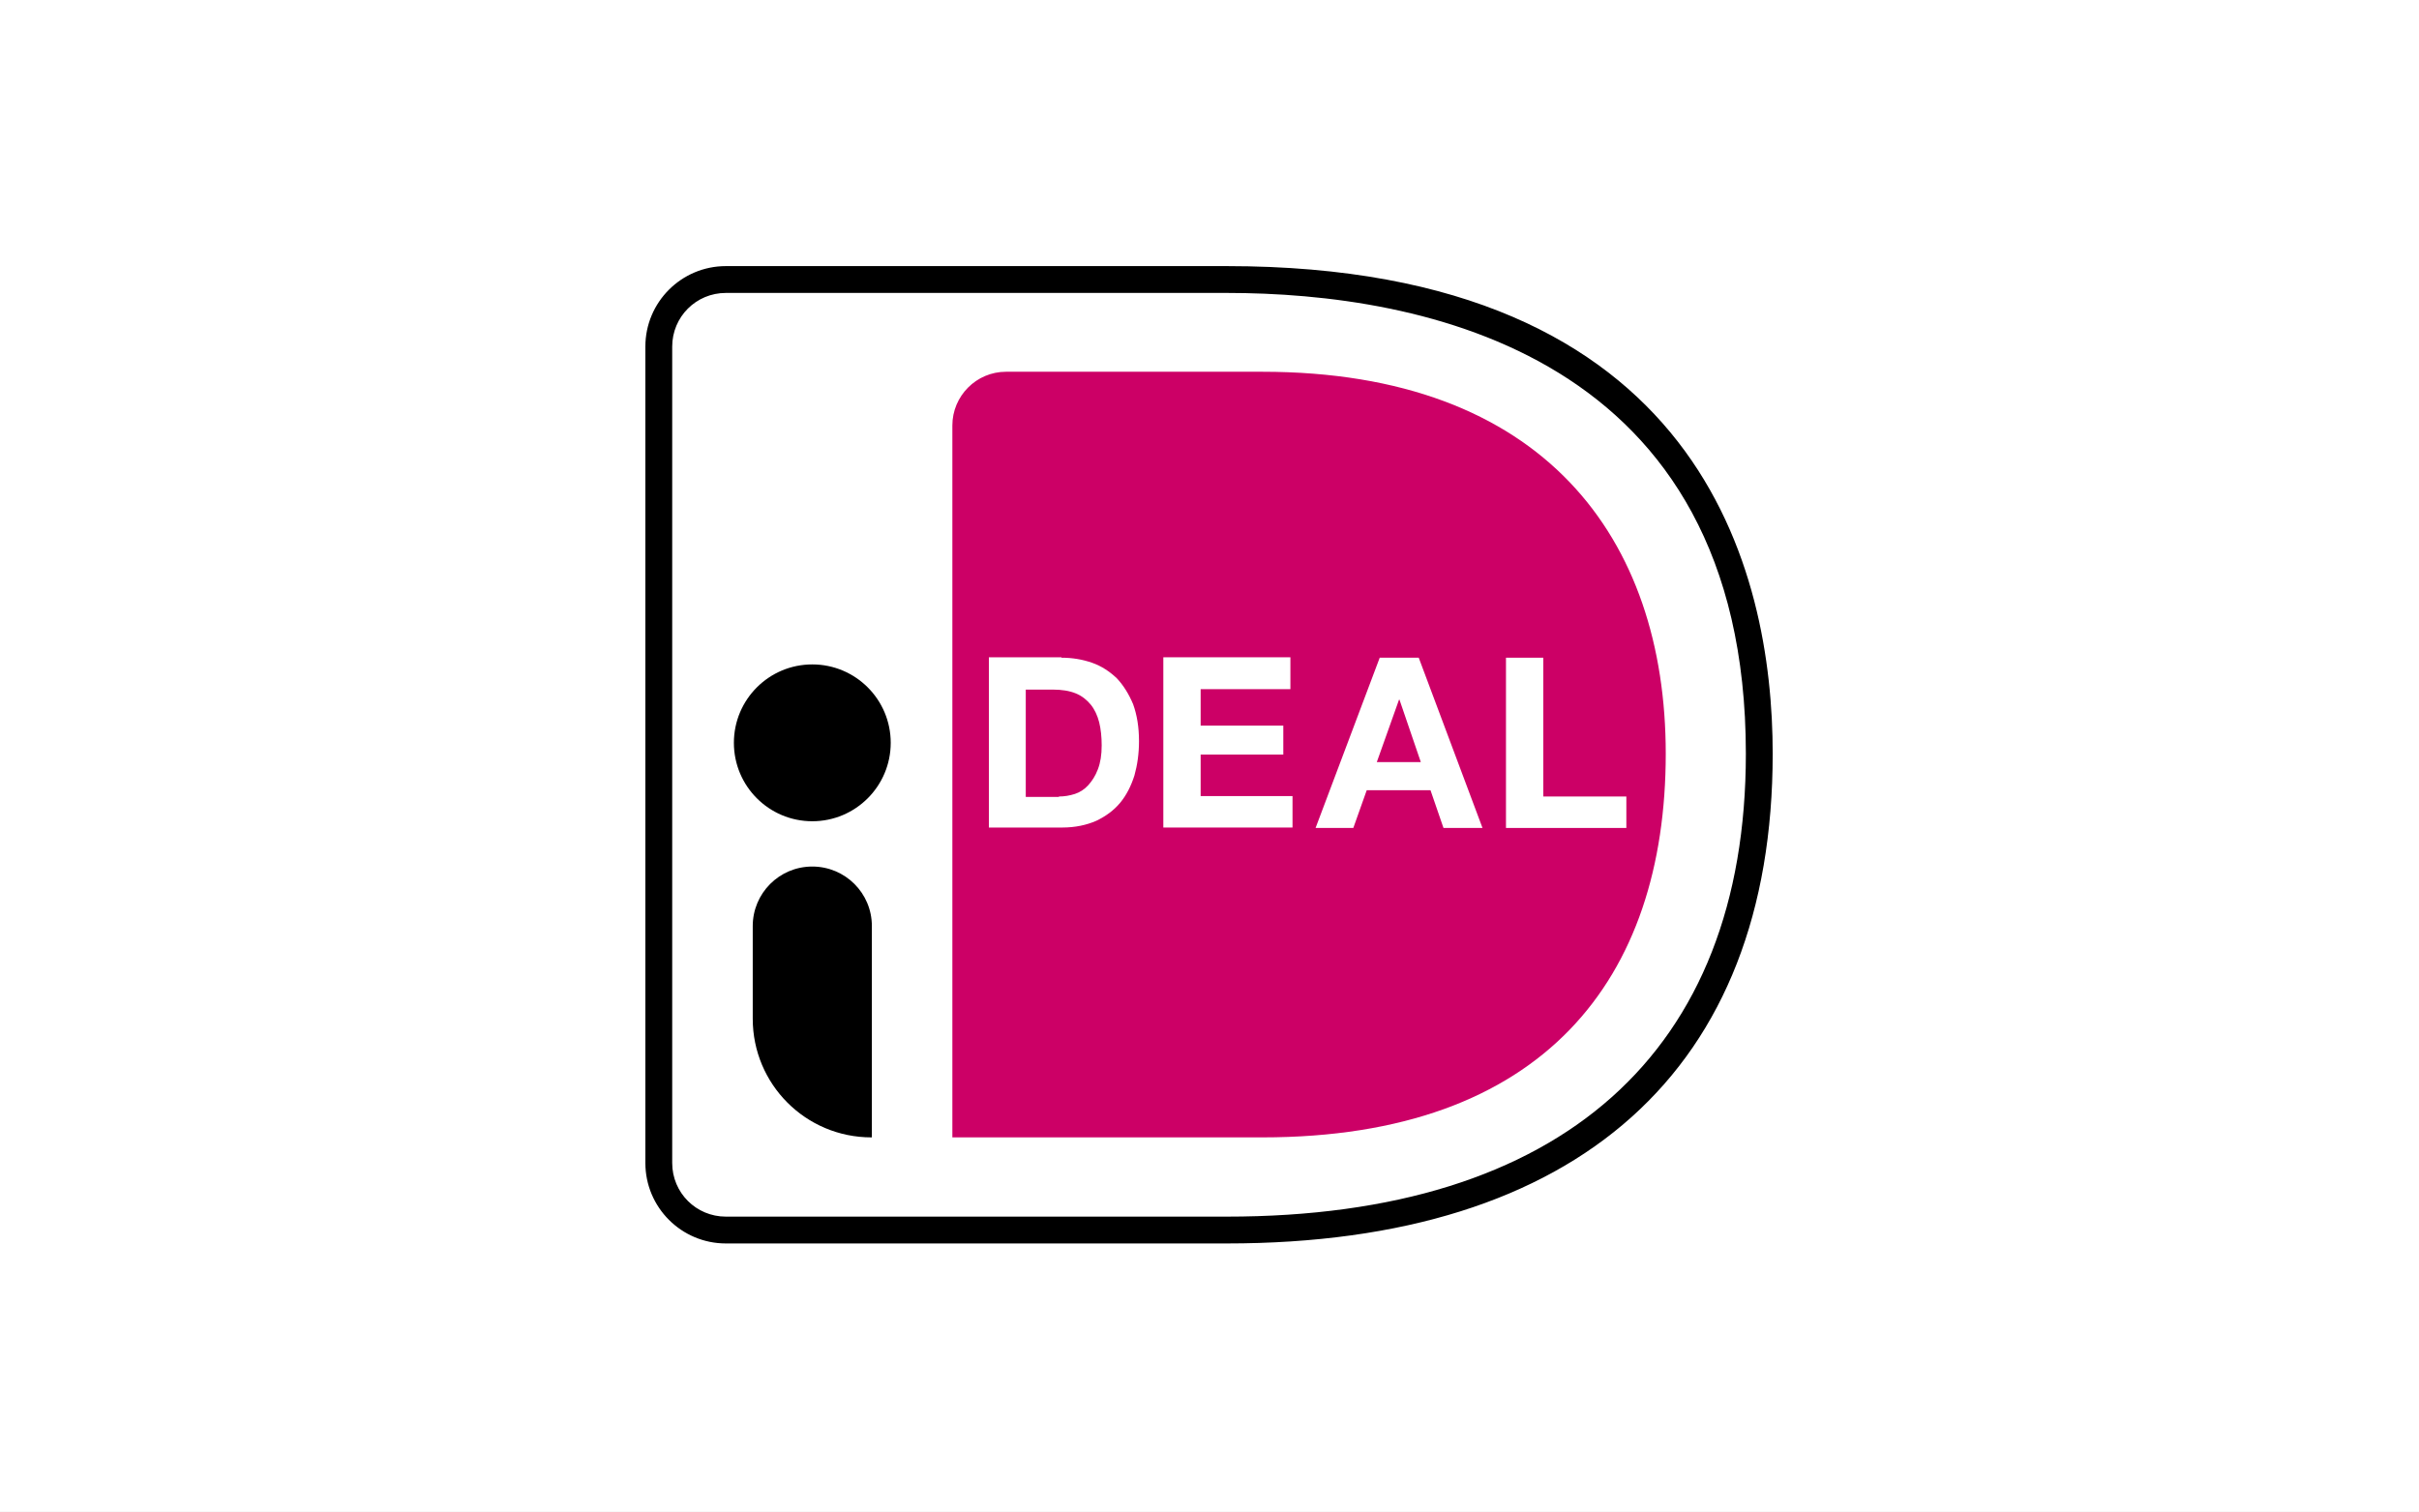
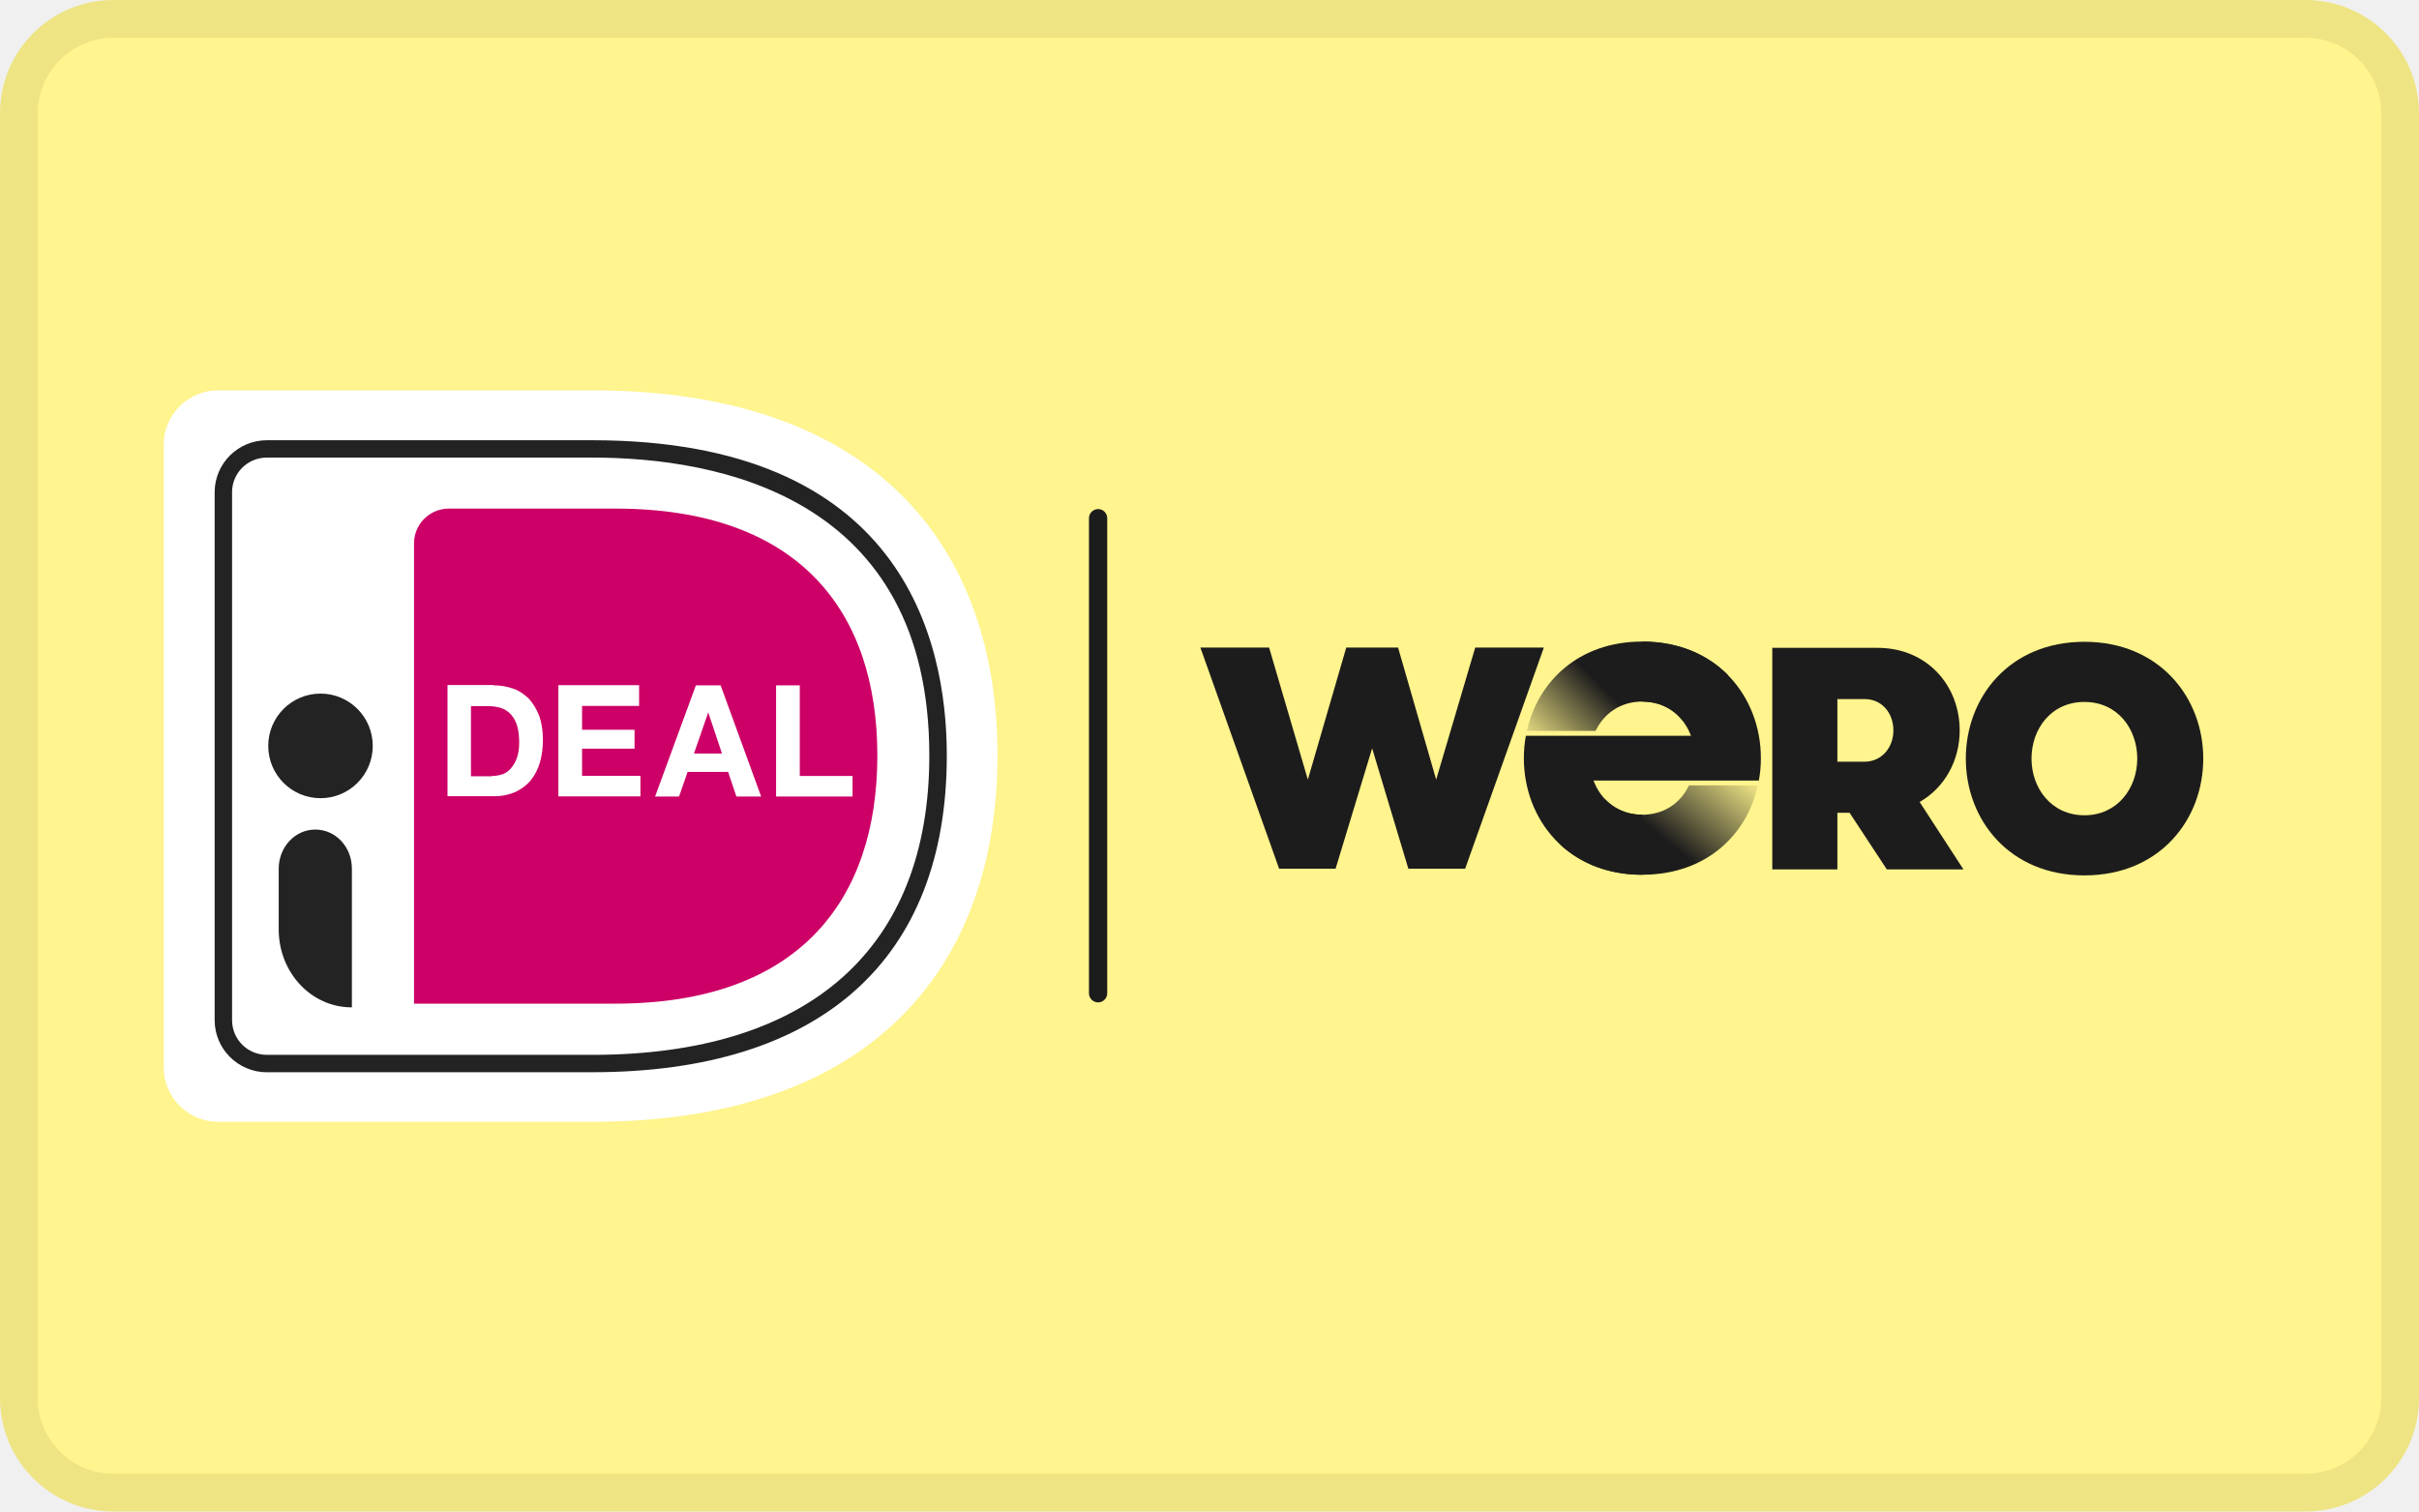
<svg xmlns="http://www.w3.org/2000/svg" width="64" height="40" viewBox="0 0 64 40" fill="none">
-   <rect width="64" height="40" fill="white" />
-   <g transform="translate(15, 5) scale(1.02)">
-     <path d="M0 2.176V27.174C0 28.371 0.979 29.35 2.176 29.35H17.112C28.404 29.35 33.299 23.03 33.299 14.642C33.299 6.299 28.404 0 17.112 0H2.176C0.979 0 0 0.979 0 2.176Z" fill="white" />
-     <path d="M9.997 6.135V24.607H18.036C25.336 24.607 28.501 20.484 28.501 14.653C28.501 9.073 25.336 4.743 18.036 4.743H11.389C10.617 4.743 9.997 5.374 9.997 6.135Z" fill="#CC0066" />
-     <path d="M17.112 27.359H4.123C2.97 27.359 2.034 26.424 2.034 25.271V4.09C2.034 2.937 2.97 2.002 4.123 2.002H17.112C29.437 2.002 31.275 9.932 31.275 14.653C31.275 22.845 26.239 27.359 17.112 27.359ZM4.123 2.698C3.35 2.698 2.73 3.318 2.73 4.09V25.271C2.73 26.043 3.35 26.663 4.123 26.663H17.112C25.793 26.663 30.579 22.399 30.579 14.653C30.579 4.254 22.137 2.698 17.112 2.698H4.123Z" fill="black" />
-     <path d="M12.826 12.162C13.109 12.162 13.37 12.206 13.62 12.293C13.87 12.38 14.077 12.521 14.262 12.695C14.436 12.88 14.577 13.108 14.686 13.37C14.784 13.642 14.838 13.957 14.838 14.327C14.838 14.653 14.795 14.947 14.719 15.219C14.632 15.491 14.512 15.73 14.349 15.926C14.186 16.122 13.979 16.274 13.729 16.394C13.479 16.503 13.185 16.568 12.848 16.568H10.944V12.151H12.826V12.162ZM12.761 15.763C12.902 15.763 13.033 15.741 13.174 15.697C13.305 15.654 13.424 15.578 13.522 15.469C13.62 15.36 13.707 15.23 13.772 15.056C13.838 14.882 13.87 14.686 13.87 14.436C13.87 14.218 13.848 14.011 13.805 13.837C13.761 13.663 13.685 13.5 13.587 13.38C13.489 13.261 13.359 13.152 13.196 13.087C13.033 13.021 12.837 12.989 12.597 12.989H11.901V15.774H12.761V15.763Z" fill="white" />
-     <path d="M18.765 12.162V12.978H16.437V13.924H18.581V14.675H16.437V15.752H18.82V16.568H15.469V12.151H18.765V12.162Z" fill="white" />
-     <path d="M22.094 12.162L23.748 16.579H22.736L22.399 15.6H20.745L20.397 16.579H19.418L21.082 12.162H22.094ZM22.148 14.871L21.594 13.25H21.583L21.006 14.871H22.148Z" fill="white" />
-     <path d="M25.325 12.162V15.763H27.479V16.579H24.357V12.162H25.325Z" fill="white" />
-     <path d="M6.364 16.405C7.487 16.405 8.398 15.494 8.398 14.37C8.398 13.247 7.487 12.336 6.364 12.336C5.24 12.336 4.33 13.247 4.33 14.37C4.33 15.494 5.24 16.405 6.364 16.405Z" fill="black" />
-     <path d="M7.898 24.607C6.19 24.607 4.819 23.226 4.819 21.529V19.124C4.819 18.276 5.505 17.58 6.364 17.58C7.213 17.58 7.909 18.265 7.909 19.124V24.607H7.898Z" fill="black" />
+   <rect width="64" height="40" rx="3" fill="#FFF48D" />
+   <rect x="0.5" y="0.5" width="63" height="39" rx="2.5" stroke="black" stroke-opacity="0.07" />
+   <g clip-path="url(#clip0_13240_4136)">
+     <path d="M59.429 9H4.571C3.703 9 3 9.704 3 10.571V29.429C3 30.296 3.703 31 4.571 31H59.429C60.297 31 61 30.296 61 29.429V10.571C61 9.704 60.297 9 59.429 9Z" fill="#FFF48D" />
+     <path d="M4.332 11.764V28.252C4.332 29.042 4.98 29.687 5.773 29.687H15.668C23.149 29.687 26.391 25.518 26.391 19.987C26.391 14.455 23.148 10.33 15.667 10.33H5.772C4.979 10.33 4.33 10.975 4.33 11.764H4.332Z" fill="white" />
+     <path d="M10.954 14.377V26.56H16.28C21.115 26.56 23.212 23.84 23.212 19.995C23.212 16.15 21.114 13.459 16.28 13.459H11.876C11.365 13.459 10.954 13.875 10.954 14.378V14.377Z" fill="#CC0066" />
+     <path fill-rule="evenodd" clip-rule="evenodd" d="M7.062 28.375H15.667C21.713 28.375 25.05 25.397 25.05 19.994C25.05 16.88 23.832 11.65 15.667 11.65H7.062C6.299 11.65 5.679 12.266 5.679 13.028V26.998C5.679 27.758 6.299 28.376 7.062 28.376V28.375ZM6.139 13.028C6.139 12.519 6.55 12.109 7.061 12.109H15.666C18.995 12.109 24.587 13.135 24.587 19.994C24.587 25.102 21.416 27.915 15.666 27.915H7.062C6.551 27.915 6.14 27.507 6.14 26.997V13.028H6.139Z" fill="#232323" />
+     <path fill-rule="evenodd" clip-rule="evenodd" d="M13.574 18.223C13.412 18.165 13.243 18.136 13.059 18.136V18.129H11.84V21.071H13.074C13.293 21.071 13.482 21.027 13.645 20.955C13.807 20.875 13.941 20.773 14.048 20.643C14.154 20.512 14.232 20.353 14.287 20.172C14.337 19.99 14.364 19.794 14.364 19.577C14.364 19.33 14.329 19.12 14.265 18.939C14.195 18.765 14.103 18.612 13.991 18.489C13.871 18.373 13.737 18.279 13.575 18.221L13.574 18.223ZM13.285 20.492C13.194 20.521 13.109 20.535 13.017 20.535V20.543H12.46V18.687H12.911C13.065 18.687 13.192 18.709 13.299 18.752C13.405 18.796 13.489 18.868 13.552 18.948C13.615 19.028 13.665 19.137 13.694 19.253C13.722 19.369 13.736 19.507 13.736 19.652C13.736 19.819 13.714 19.949 13.673 20.065C13.631 20.181 13.574 20.268 13.511 20.341C13.448 20.413 13.37 20.464 13.285 20.493V20.492Z" fill="white" />
+     <path d="M16.909 18.137V18.681H15.4V19.312H16.788V19.812H15.4V20.531H16.944V21.075H14.773V18.132H16.909V18.14V18.137Z" fill="white" />
+     <path fill-rule="evenodd" clip-rule="evenodd" d="M20.138 21.079L19.066 18.137H18.411L17.332 21.079H17.966L18.192 20.427H19.264L19.483 21.079H20.139H20.138ZM18.741 18.861L19.101 19.941H18.361L18.735 18.861H18.742H18.741Z" fill="white" />
+     <path d="M21.16 18.136V20.535H22.556V21.079H20.533V18.137H21.16V18.136Z" fill="white" />
+     <path d="M8.48 21.123C9.243 21.123 9.862 20.504 9.862 19.739C9.862 18.974 9.243 18.355 8.48 18.355C7.716 18.355 7.097 18.974 7.097 19.739C7.097 20.504 7.716 21.123 8.48 21.123Z" fill="#232323" />
+     <path d="M9.303 26.658C8.232 26.658 7.374 25.733 7.374 24.597V22.988C7.374 22.42 7.803 21.953 8.342 21.953C8.881 21.953 9.31 22.413 9.31 22.988V26.658H9.303Z" fill="#232323" />
+     <path d="M52.01 20.075C52.01 18.458 53.16 16.984 55.147 16.984C57.133 16.984 58.292 18.459 58.292 20.075C58.292 21.691 57.142 23.166 55.147 23.166C53.16 23.166 52.01 21.691 52.01 20.075ZM56.546 20.075C56.546 19.295 56.032 18.576 55.147 18.576C54.261 18.576 53.748 19.297 53.748 20.075C53.748 20.854 54.27 21.575 55.147 21.575C56.024 21.575 56.546 20.855 56.546 20.075Z" fill="#1D1C1C" />
+     <path d="M50.788 21.223C51.45 20.846 51.848 20.126 51.848 19.33C51.848 18.149 50.995 17.144 49.671 17.144H46.89V23.007H48.612V21.509H48.935L49.92 23.007H51.947L50.788 21.223ZM49.324 20.158H48.612V18.5H49.332C49.796 18.5 50.094 18.877 50.094 19.329C50.094 19.781 49.787 20.158 49.324 20.158Z" fill="#1D1C1C" />
+     <path d="M39.03 17.137L37.997 20.631L36.989 17.137H35.618L34.602 20.631L33.577 17.137H31.759L33.842 22.989H35.336L36.303 19.803L37.261 22.989H38.764L40.846 17.137H39.029H39.03Z" fill="#1D1C1C" />
+     <path d="M43.453 21.561H43.449C42.805 21.561 42.353 21.171 42.16 20.656H46.535C46.57 20.463 46.588 20.265 46.588 20.064C46.588 18.452 45.441 16.98 43.453 16.979V18.568C44.1 18.569 44.547 18.958 44.739 19.472H40.37C40.335 19.665 40.317 19.863 40.317 20.064C40.317 21.678 41.465 23.15 43.448 23.15H43.451V21.561H43.453Z" fill="#1D1C1C" />
+     <path d="M43.449 23.149C43.517 23.149 43.583 23.146 43.648 23.144C44.051 23.123 44.417 23.041 44.743 22.91C45.069 22.778 45.356 22.595 45.599 22.375C45.843 22.155 46.043 21.898 46.199 21.614C46.34 21.355 46.444 21.076 46.51 20.784H44.686C44.649 20.862 44.605 20.937 44.556 21.006C44.488 21.101 44.408 21.187 44.318 21.261C44.227 21.336 44.126 21.398 44.014 21.447C43.903 21.495 43.781 21.529 43.65 21.547C43.586 21.556 43.519 21.561 43.45 21.561C43.041 21.561 42.708 21.402 42.47 21.154L41.285 22.353C41.812 22.841 42.543 23.148 43.449 23.148V23.149Z" fill="url(#paint0_linear_13240_4136)" />
+     <path d="M43.449 16.978C41.767 16.978 40.685 18.037 40.397 19.342H42.214C42.431 18.893 42.859 18.566 43.449 18.566C43.919 18.566 44.284 18.77 44.522 19.076L45.718 17.866C45.184 17.325 44.416 16.978 43.45 16.978H43.449Z" fill="url(#paint1_linear_13240_4136)" />
+     <path d="M29.053 26.527C28.92 26.527 28.811 26.419 28.811 26.286V13.714C28.811 13.581 28.92 13.472 29.053 13.472C29.186 13.472 29.294 13.581 29.294 13.714V26.286C29.294 26.419 29.186 26.527 29.053 26.527Z" fill="#1D1C1C" />
  </g>
+   <defs>
+     <linearGradient id="paint0_linear_13240_4136" x1="45.62" y1="19.722" x2="42.898" y2="23.053" gradientUnits="userSpaceOnUse">
+       <stop offset="0.02" stop-color="#1D1C1C" stop-opacity="0" />
+       <stop offset="0.68" stop-color="#1D1C1C" />
+     </linearGradient>
+     <linearGradient id="paint1_linear_13240_4136" x1="40.874" y1="20.429" x2="43.664" y2="17.673" gradientUnits="userSpaceOnUse">
+       <stop offset="0.02" stop-color="#1D1C1C" stop-opacity="0" />
+       <stop offset="0.68" stop-color="#1D1C1C" />
+     </linearGradient>
+     <clipPath id="clip0_13240_4136">
+       <rect width="58" height="22" fill="white" transform="translate(3 9)" />
+     </clipPath>
+   </defs>
</svg>
